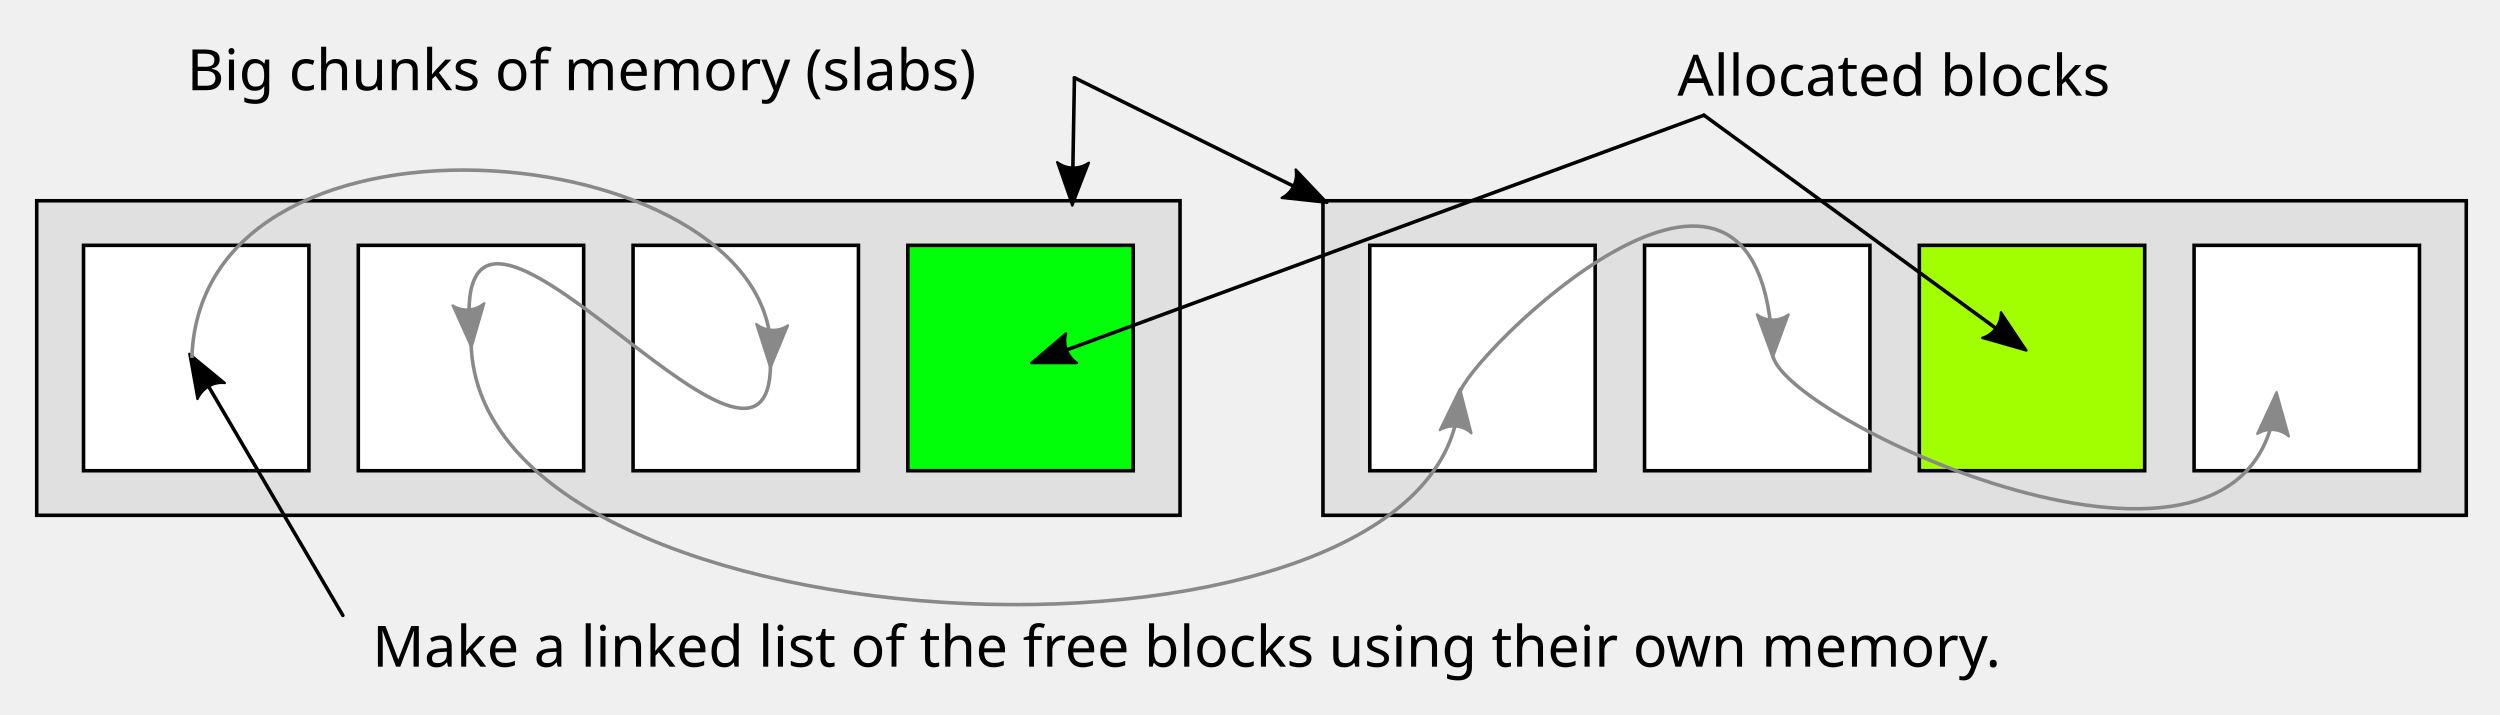
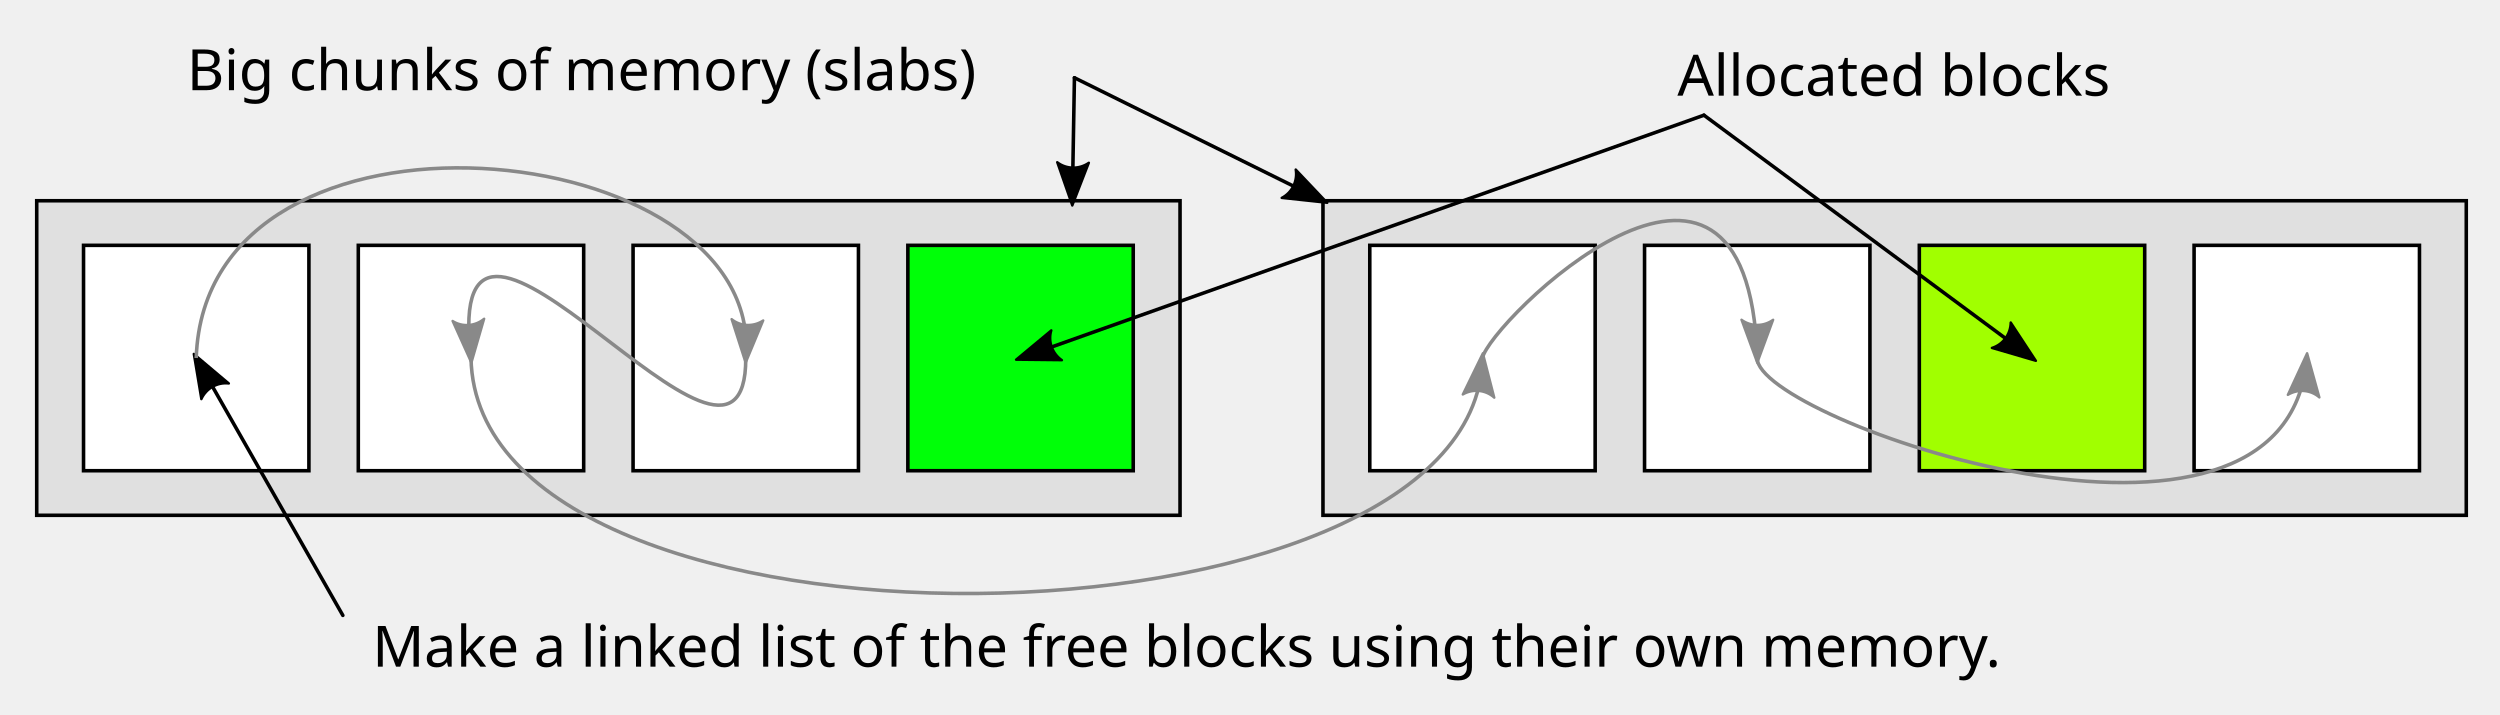
<svg xmlns="http://www.w3.org/2000/svg" width="700" height="200" viewBox="0 0 185.208 52.917" version="1.1" id="svg8">
  <defs id="defs2">
    <marker orient="auto" refY="0" refX="0" id="marker16678" style="overflow:visible">
      <path id="path16676" style="fill:#898989;fill-opacity:1;fill-rule:evenodd;stroke:#898989;stroke-width:0.625;stroke-linejoin:round;stroke-opacity:1" d="M 8.719,4.034 -2.207,0.016 8.719,-4.002 c -1.745,2.372 -1.735,5.617 -6e-7,8.035 z" transform="matrix(-1.1,0,0,-1.1,-1.1,0)" />
    </marker>
    <marker orient="auto" refY="0" refX="0" id="marker15106" style="overflow:visible">
      <path id="path15104" style="fill:#000000;fill-opacity:1;fill-rule:evenodd;stroke:#000000;stroke-width:0.625;stroke-linejoin:round;stroke-opacity:1" d="M 8.719,4.034 -2.207,0.016 8.719,-4.002 c -1.745,2.372 -1.735,5.617 -6e-7,8.035 z" transform="matrix(-1.1,0,0,-1.1,-1.1,0)" />
    </marker>
    <marker style="overflow:visible" id="marker12326" refX="0" refY="0" orient="auto">
      <path transform="matrix(-1.1,0,0,-1.1,-1.1,0)" d="M 8.719,4.034 -2.207,0.016 8.719,-4.002 c -1.745,2.372 -1.735,5.617 -6e-7,8.035 z" style="fill:#000000;fill-opacity:1;fill-rule:evenodd;stroke:#000000;stroke-width:0.625;stroke-linejoin:round;stroke-opacity:1" id="path12324" />
    </marker>
    <marker orient="auto" refY="0" refX="0" id="marker11282" style="overflow:visible">
      <path id="path11280" style="fill:#000000;fill-opacity:1;fill-rule:evenodd;stroke:#000000;stroke-width:0.625;stroke-linejoin:round;stroke-opacity:1" d="M 8.719,4.034 -2.207,0.016 8.719,-4.002 c -1.745,2.372 -1.735,5.617 -6e-7,8.035 z" transform="matrix(-1.1,0,0,-1.1,-1.1,0)" />
    </marker>
    <marker style="overflow:visible" id="marker7312" refX="0" refY="0" orient="auto">
      <path transform="matrix(-1.1,0,0,-1.1,-1.1,0)" d="M 8.719,4.034 -2.207,0.016 8.719,-4.002 c -1.745,2.372 -1.735,5.617 -6e-7,8.035 z" style="fill:#000000;fill-opacity:1;fill-rule:evenodd;stroke:#000000;stroke-width:0.625;stroke-linejoin:round;stroke-opacity:1" id="path7310" />
    </marker>
    <marker orient="auto" refY="0" refX="0" id="Arrow2Lend" style="overflow:visible">
      <path id="path4703" style="fill:#000000;fill-opacity:1;fill-rule:evenodd;stroke:#000000;stroke-width:0.625;stroke-linejoin:round;stroke-opacity:1" d="M 8.719,4.034 -2.207,0.016 8.719,-4.002 c -1.745,2.372 -1.735,5.617 -6e-7,8.035 z" transform="matrix(-1.1,0,0,-1.1,-1.1,0)" />
    </marker>
    <marker orient="auto" refY="0" refX="0" id="Arrow2Lstart" style="overflow:visible">
      <path id="path4700" style="fill:#000000;fill-opacity:1;fill-rule:evenodd;stroke:#000000;stroke-width:0.625;stroke-linejoin:round;stroke-opacity:1" d="M 8.719,4.034 -2.207,0.016 8.719,-4.002 c -1.745,2.372 -1.735,5.617 -6e-7,8.035 z" transform="matrix(1.1,0,0,1.1,1.1,0)" />
    </marker>
    <marker orient="auto" refY="0" refX="0" id="Arrow2Mstart" style="overflow:visible">
      <path id="path4706" style="fill:#000000;fill-opacity:1;fill-rule:evenodd;stroke:#000000;stroke-width:0.625;stroke-linejoin:round;stroke-opacity:1" d="M 8.719,4.034 -2.207,0.016 8.719,-4.002 c -1.745,2.372 -1.735,5.617 -6e-7,8.035 z" transform="scale(0.6)" />
    </marker>
    <marker orient="auto" refY="0" refX="0" id="Arrow1Lend" style="overflow:visible">
      <path id="path4685" d="M 0,0 5,-5 -12.5,0 5,5 Z" style="fill:#000000;fill-opacity:1;fill-rule:evenodd;stroke:#000000;stroke-width:1pt;stroke-opacity:1" transform="matrix(-0.8,0,0,-0.8,-10,0)" />
    </marker>
  </defs>
  <g id="layer1" transform="translate(-8.711527,-7.561465)">
    <rect style="fill:#e0e0e0;fill-opacity:1;stroke:#000000;stroke-width:0.265;stroke-miterlimit:4;stroke-dasharray:none;stroke-opacity:1" id="rect4530" width="84.701" height="23.304" x="11.431" y="22.433" />
    <rect y="25.737" x="14.899" height="16.697" width="16.697" id="rect4534" style="fill:#ffffff;fill-opacity:1;stroke:#000000;stroke-width:0.265;stroke-miterlimit:4;stroke-dasharray:none;stroke-opacity:1" />
    <rect y="25.737" x="35.255" height="16.697" width="16.697" id="rect4534-3" style="fill:#ffffff;fill-opacity:1;stroke:#000000;stroke-width:0.265;stroke-miterlimit:4;stroke-dasharray:none;stroke-opacity:1" />
    <rect y="25.737" x="55.611" height="16.697" width="16.697" id="rect4534-3-6" style="fill:#ffffff;fill-opacity:1;stroke:#000000;stroke-width:0.265;stroke-miterlimit:4;stroke-dasharray:none;stroke-opacity:1" />
    <rect y="25.737" x="75.968" height="16.697" width="16.697" id="rect4534-3-6-7" style="fill:#00ff08;fill-opacity:1;stroke:#000000;stroke-width:0.265;stroke-miterlimit:4;stroke-dasharray:none;stroke-opacity:1" />
    <rect style="fill:#e0e0e0;fill-opacity:1;stroke:#000000;stroke-width:0.265;stroke-miterlimit:4;stroke-dasharray:none;stroke-opacity:1" id="rect4615" width="84.701" height="23.304" x="106.721" y="22.433" />
    <rect y="25.737" x="110.189" height="16.697" width="16.697" id="rect4617" style="fill:#ffffff;fill-opacity:1;stroke:#000000;stroke-width:0.265;stroke-miterlimit:4;stroke-dasharray:none;stroke-opacity:1" />
    <rect y="25.737" x="130.545" height="16.697" width="16.697" id="rect4619" style="fill:#ffffff;fill-opacity:1;stroke:#000000;stroke-width:0.265;stroke-miterlimit:4;stroke-dasharray:none;stroke-opacity:1" />
    <rect y="25.737" x="150.901" height="16.697" width="16.697" id="rect4621" style="fill:#a1ff00;fill-opacity:1;stroke:#000000;stroke-width:0.265;stroke-miterlimit:4;stroke-dasharray:none;stroke-opacity:1" />
    <rect y="25.737" x="171.257" height="16.697" width="16.697" id="rect4623" style="fill:#ffffff;fill-opacity:1;stroke:#000000;stroke-width:0.265;stroke-miterlimit:4;stroke-dasharray:none;stroke-opacity:1" />
    <text xml:space="preserve" style="font-style:normal;font-weight:normal;font-size:10.583px;line-height:1.25;font-family:sans-serif;letter-spacing:0px;word-spacing:0px;fill:#000000;fill-opacity:1;stroke:none;stroke-width:0.265" x="22.561" y="14.24" id="text916">
      <tspan x="22.561" y="14.24" id="tspan914" style="stroke-width:0.265">
        <tspan x="22.561" y="14.24" style="font-style:normal;font-variant:normal;font-weight:normal;font-stretch:normal;font-size:4.233px;font-family:sans-serif;-inkscape-font-specification:'sans-serif, Normal';font-variant-ligatures:normal;font-variant-caps:normal;font-variant-numeric:normal;font-feature-settings:normal;text-align:start;writing-mode:lr-tb;text-anchor:start;stroke-width:0.265" id="tspan912">Big chunks of memory (slabs)</tspan>
      </tspan>
    </text>
    <path style="fill:none;stroke:#000000;stroke-width:0.265;stroke-linecap:round;stroke-linejoin:miter;stroke-miterlimit:4;stroke-dasharray:none;stroke-opacity:1;marker-end:url(#Arrow2Lend)" d="m 88.309,13.322 -0.158,9.111" id="path7244" />
    <path id="path7308" d="m 88.309,13.322 18.412,9.111" style="fill:none;stroke:#000000;stroke-width:0.265;stroke-linecap:round;stroke-linejoin:miter;stroke-miterlimit:4;stroke-dasharray:none;stroke-opacity:1;marker-end:url(#marker7312)" />
    <text xml:space="preserve" style="font-style:normal;font-weight:normal;font-size:10.583px;line-height:1.25;font-family:sans-serif;letter-spacing:0px;word-spacing:0px;fill:#000000;fill-opacity:1;stroke:none;stroke-width:0.265" x="132.976" y="14.651" id="text922">
      <tspan x="132.976" y="14.651" id="tspan920" style="stroke-width:0.265">
        <tspan x="132.976" y="14.651" style="font-style:normal;font-variant:normal;font-weight:normal;font-stretch:normal;font-size:4.233px;font-family:sans-serif;-inkscape-font-specification:'sans-serif, Normal';font-variant-ligatures:normal;font-variant-caps:normal;font-variant-numeric:normal;font-feature-settings:normal;text-align:start;writing-mode:lr-tb;text-anchor:start;stroke-width:0.265" id="tspan918">Allocated blocks</tspan>
      </tspan>
    </text>
-     <path style="fill:none;stroke:#000000;stroke-width:0.265;stroke-linecap:round;stroke-linejoin:miter;stroke-miterlimit:4;stroke-dasharray:none;stroke-opacity:1;marker-end:url(#marker11282)" d="m 134.945,16.095 23.602,17.227" id="path11278" />
-     <path id="path12322" d="M 134.945,16.095 85.441,34.33" style="fill:none;stroke:#000000;stroke-width:0.265;stroke-linecap:round;stroke-linejoin:miter;stroke-miterlimit:4;stroke-dasharray:none;stroke-opacity:1;marker-end:url(#marker12326)" />
+     <path style="fill:none;stroke:#000000;stroke-width:0.265;stroke-linecap:round;stroke-linejoin:miter;stroke-miterlimit:4;stroke-dasharray:none;stroke-opacity:1;marker-end:url(#marker11282)" d="M 134.945,16.095 159.25,34.085" id="path11278" />
+     <path id="path12322" d="M 134.945,16.095 84.316,34.085" style="fill:none;stroke:#000000;stroke-width:0.265;stroke-linecap:round;stroke-linejoin:miter;stroke-miterlimit:4;stroke-dasharray:none;stroke-opacity:1;marker-end:url(#marker12326)" />
    <text xml:space="preserve" style="font-style:normal;font-weight:normal;font-size:10.583px;line-height:1.25;font-family:sans-serif;letter-spacing:0px;word-spacing:0px;fill:#000000;fill-opacity:1;stroke:none;stroke-width:0.265" x="36.299" y="56.952" id="text928">
      <tspan x="36.299" y="56.952" id="tspan926" style="stroke-width:0.265">
        <tspan x="36.299" y="56.952" style="font-style:normal;font-variant:normal;font-weight:normal;font-stretch:normal;font-size:4.233px;font-family:sans-serif;-inkscape-font-specification:'sans-serif, Normal';font-variant-ligatures:normal;font-variant-caps:normal;font-variant-numeric:normal;font-feature-settings:normal;text-align:start;writing-mode:lr-tb;text-anchor:start;stroke-width:0.265" id="tspan924">Make a linked list of the free blocks using their own memory.</tspan>
      </tspan>
    </text>
-     <path style="fill:none;stroke:#000000;stroke-width:0.265;stroke-linecap:round;stroke-linejoin:miter;stroke-miterlimit:4;stroke-dasharray:none;stroke-opacity:1;marker-end:url(#marker15106)" d="M 34.11,53.152 22.923,34.078" id="path15102" />
-     <path style="fill:none;stroke:#898989;stroke-width:0.265;stroke-linecap:butt;stroke-linejoin:miter;stroke-miterlimit:4;stroke-dasharray:none;stroke-opacity:1;marker-mid:url(#marker16678);marker-end:url(#marker16678)" d="M 22.923,34.078 C 23.609,13.26 67.246,17.818 65.794,34.45 65.849,48.211 41.304,14.074 43.61,32.938 c 0.461,23.848 72.75,26.452 73.232,3.781 0.464,-2.535 22.511,-24.621 23.192,-3.025 -0.147,4.494 35.817,21.58 37.309,3.277" id="path16668" />
+     <path style="fill:none;stroke:#000000;stroke-width:0.265;stroke-linecap:round;stroke-linejoin:miter;stroke-miterlimit:4;stroke-dasharray:none;stroke-opacity:1;marker-end:url(#marker15106)" d="M 34.11,53.152 23.247,34.085" id="path15102" />
+     <path style="fill:none;stroke:#898989;stroke-width:0.265;stroke-linecap:butt;stroke-linejoin:miter;stroke-miterlimit:4;stroke-dasharray:none;stroke-opacity:1;marker-mid:url(#marker16678);marker-end:url(#marker16678)" d="m 23.247,34.085 c 0.686,-20.819 42.165,-16.632 40.713,0 0.055,13.761 -22.662,-18.864 -20.356,0 0.461,23.848 74.451,22.67 74.933,0 0.464,-2.535 19.675,-21.596 20.356,0 -0.147,4.494 39.221,18.303 40.713,0" id="path16668" />
  </g>
</svg>
